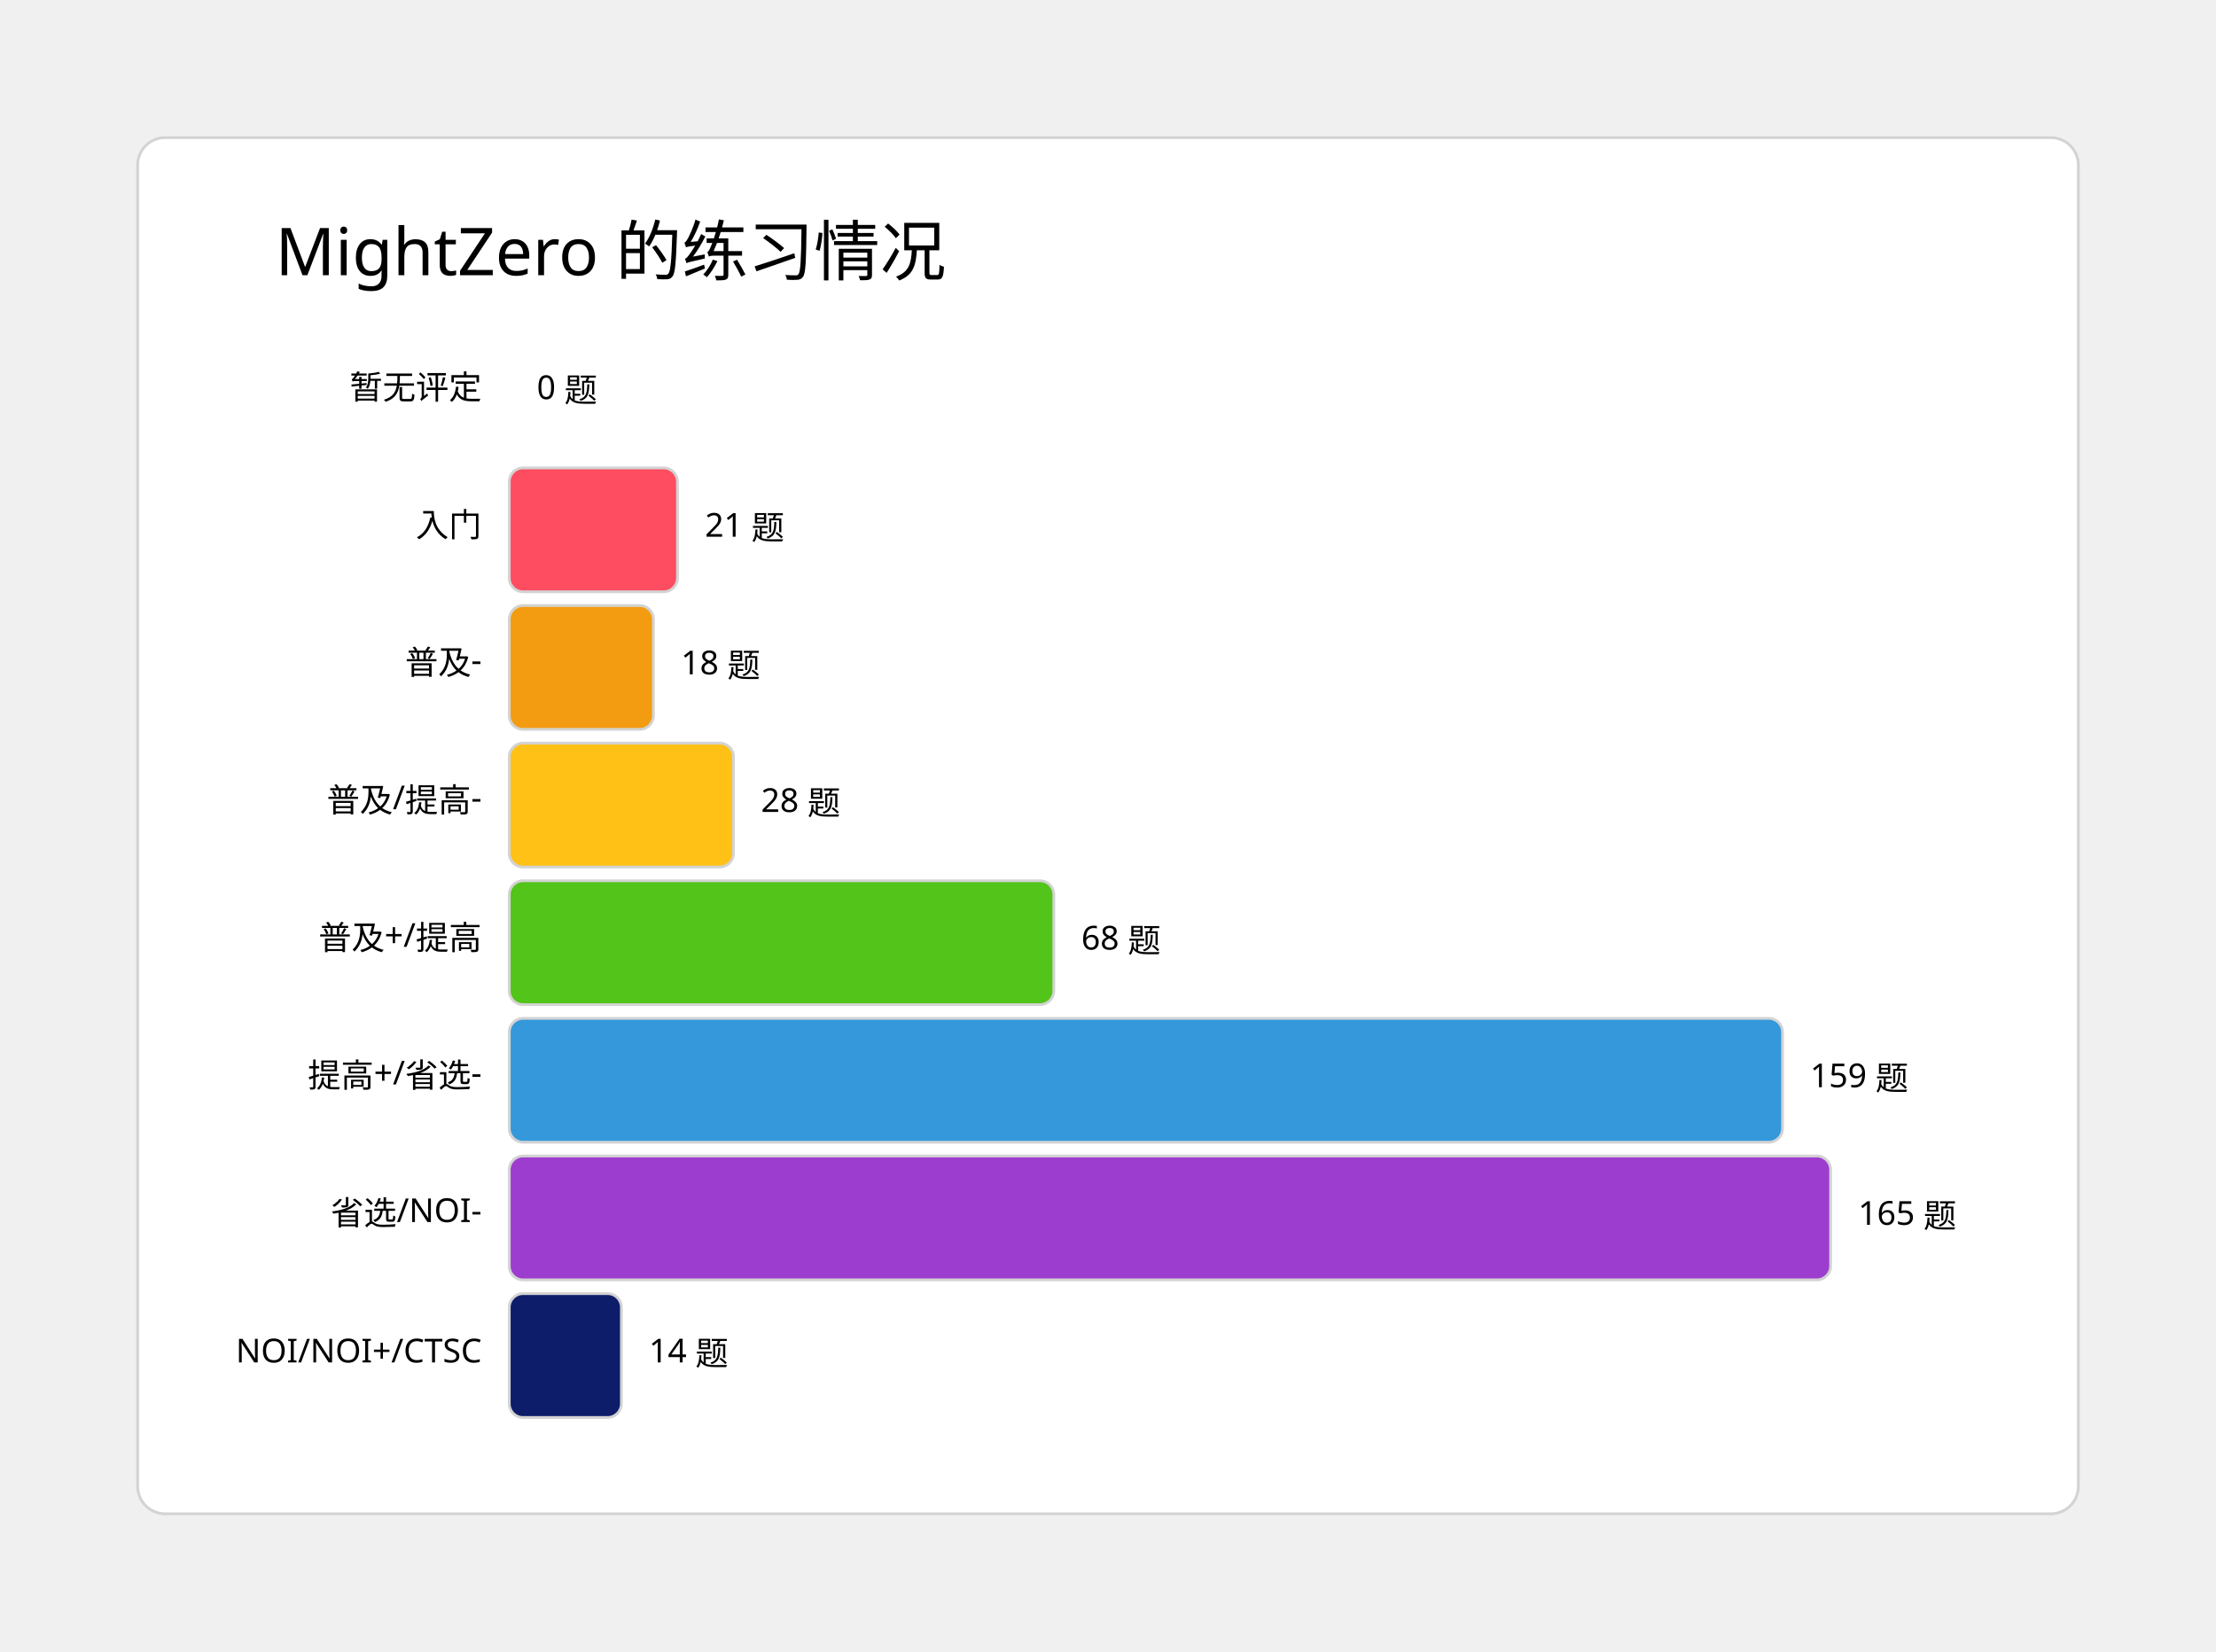
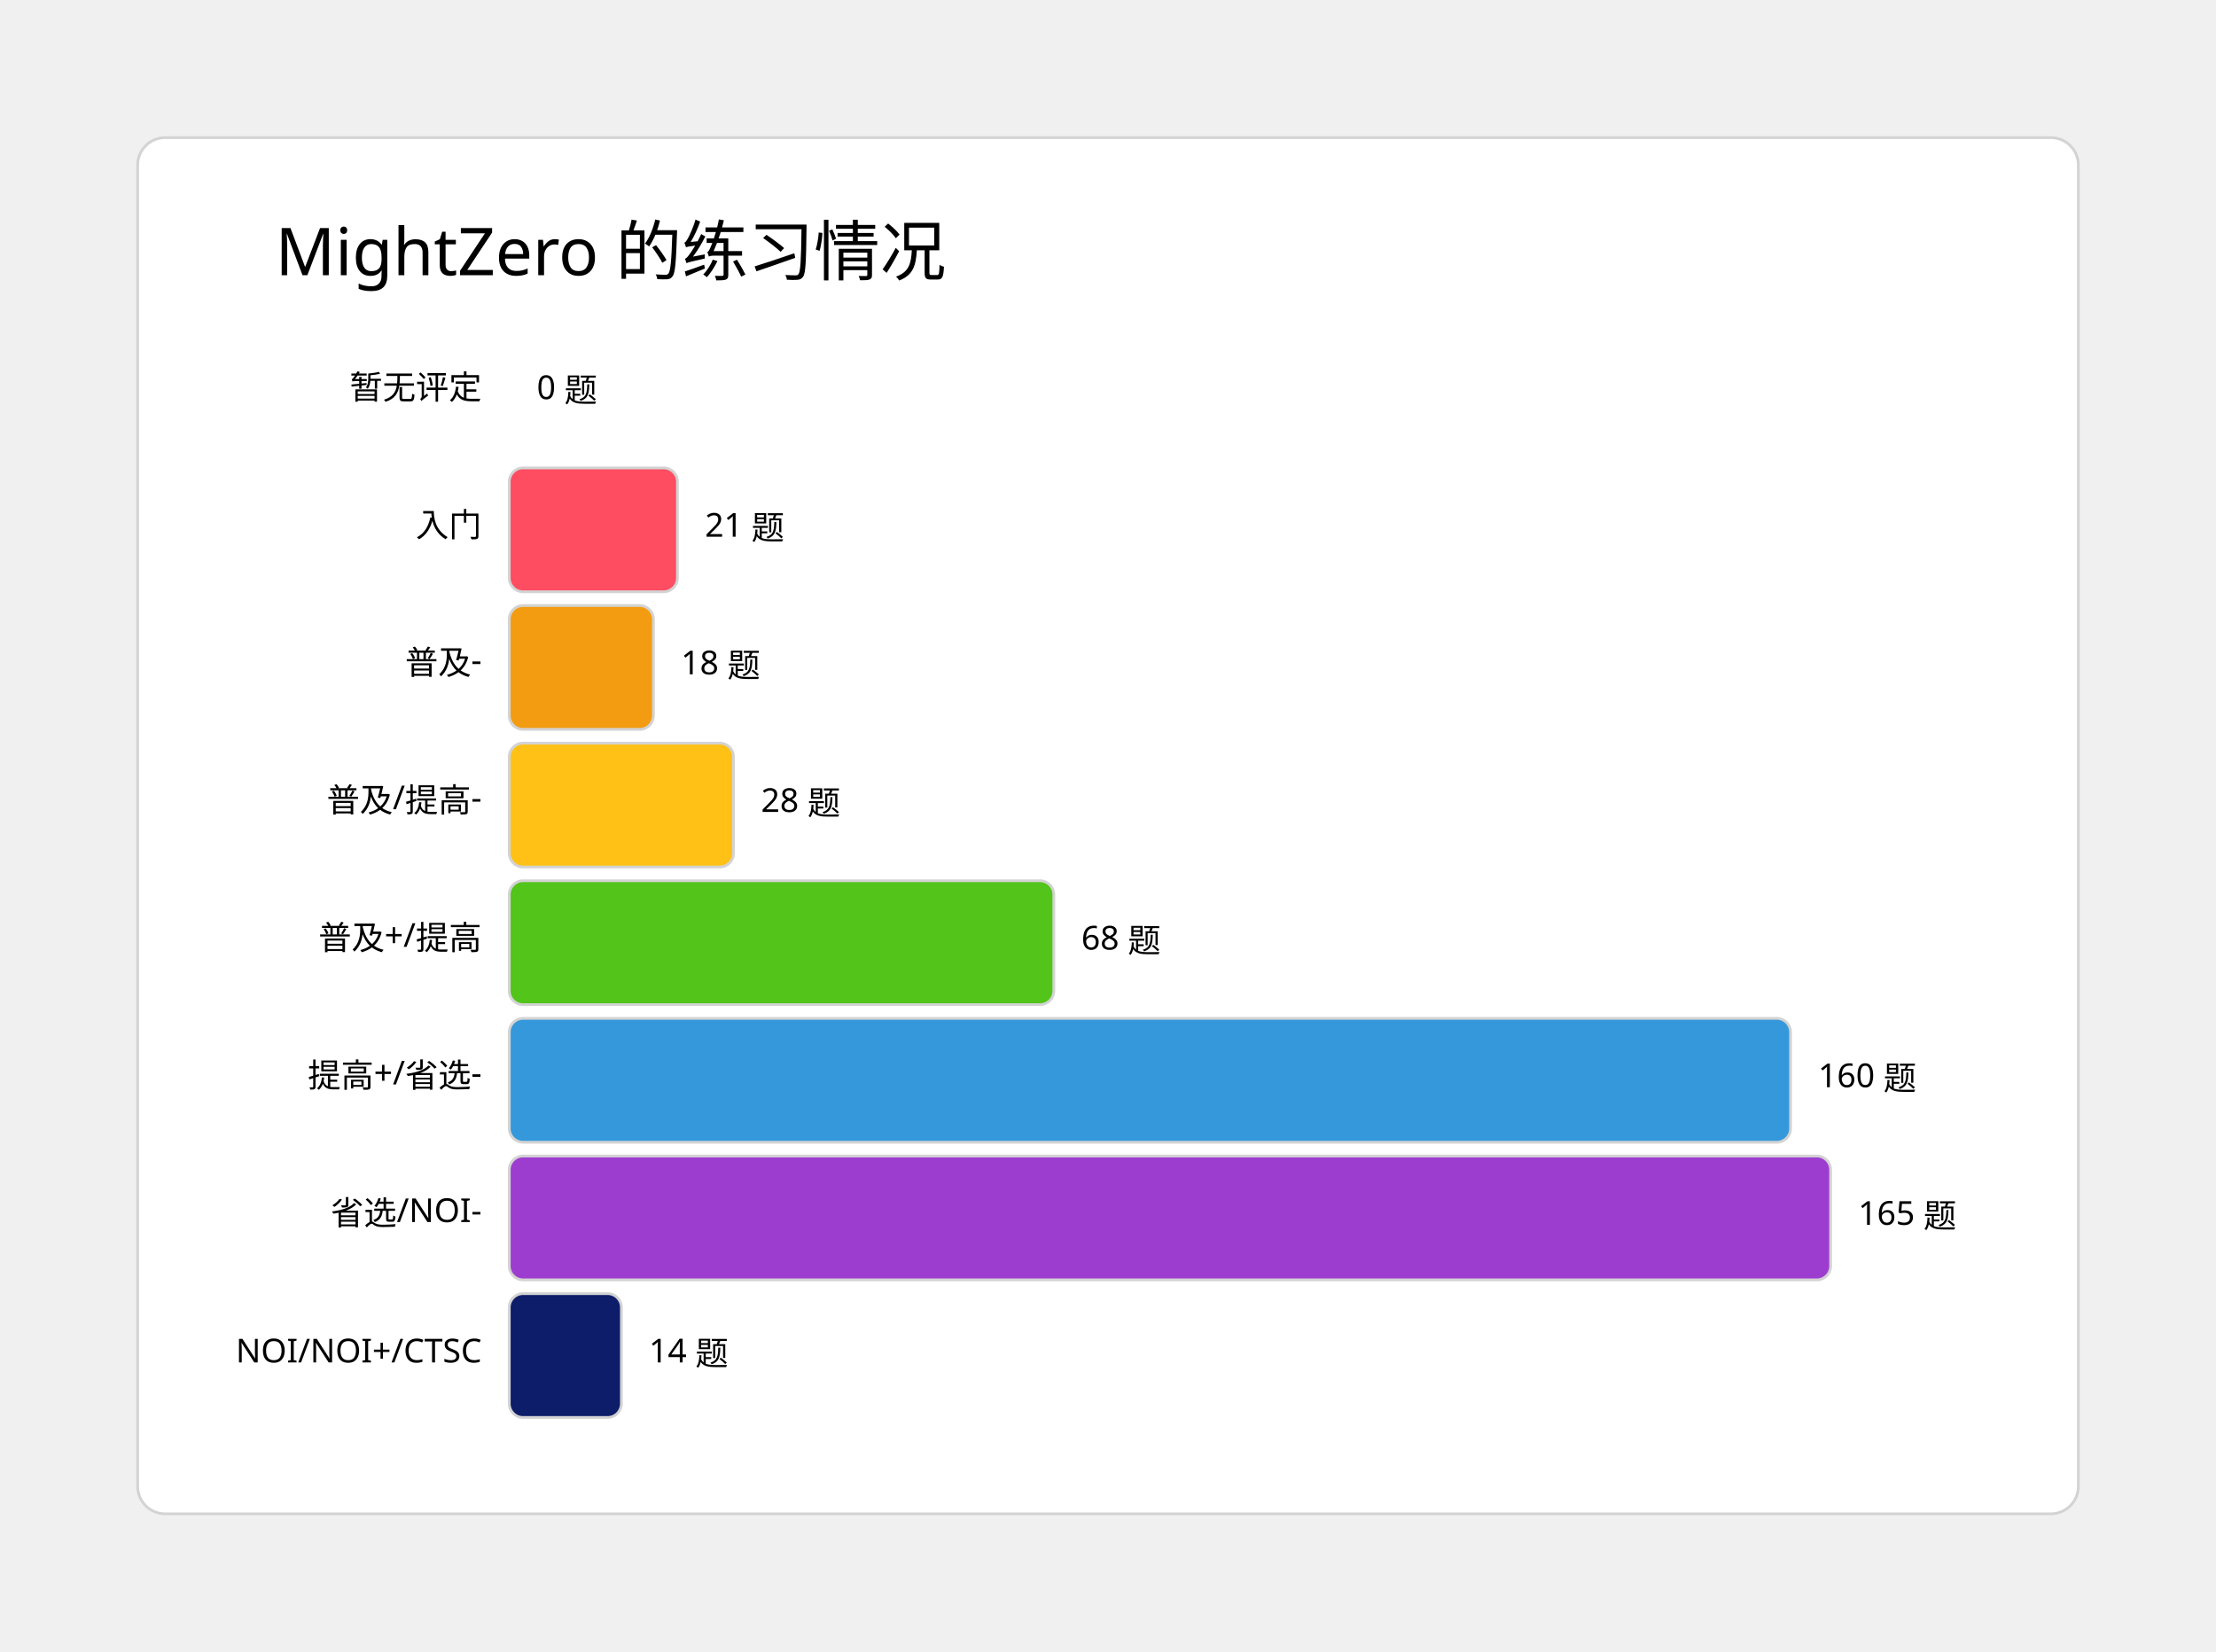
<svg xmlns="http://www.w3.org/2000/svg" baseProfile="tiny" height="600" version="1.2" width="805">
  <defs />
  <rect fill="white" height="500" rx="10" ry="10" stroke="lightgray" stroke-width="1" width="705" x="50" y="50" />
  <text font-family="SimHei" font-size="24" text-anchor="start" x="100" y="100">MightZero 的练习情况</text>
  <rect fill="#bfbfbf" height="45.0" rx="5" ry="5" stroke="lightgray" stroke-width="1" width="0.0" x="185" y="120.0" />
  <text font-family="SimHei" font-size="12" text-anchor="start" x="195.0" y="145.0">0 题</text>
  <text font-family="SimHei" font-size="12" text-anchor="end" x="175" y="145.0">暂无评定</text>
  <rect fill="#fe4c61" height="45.0" rx="5" ry="5" stroke="lightgray" stroke-width="1" width="61.091" x="185" y="170.0" />
  <text font-family="SimHei" font-size="12" text-anchor="start" x="256.091" y="195.0">21 题</text>
  <text font-family="SimHei" font-size="12" text-anchor="end" x="175" y="195.0">入门</text>
  <rect fill="#f39c11" height="45.0" rx="5" ry="5" stroke="lightgray" stroke-width="1" width="52.364" x="185" y="220.0" />
  <text font-family="SimHei" font-size="12" text-anchor="start" x="247.364" y="245.0">18 题</text>
  <text font-family="SimHei" font-size="12" text-anchor="end" x="175" y="245.0">普及-</text>
  <rect fill="#ffc116" height="45.0" rx="5" ry="5" stroke="lightgray" stroke-width="1" width="81.454" x="185" y="270.0" />
  <text font-family="SimHei" font-size="12" text-anchor="start" x="276.455" y="295.0">28 题</text>
  <text font-family="SimHei" font-size="12" text-anchor="end" x="175" y="295.0">普及/提高-</text>
  <rect fill="#52c41a" height="45.0" rx="5" ry="5" stroke="lightgray" stroke-width="1" width="197.818" x="185" y="320.0" />
  <text font-family="SimHei" font-size="12" text-anchor="start" x="392.818" y="345.0">68 题</text>
  <text font-family="SimHei" font-size="12" text-anchor="end" x="175" y="345.0">普及+/提高</text>
-   <rect fill="#3498db" height="45.0" rx="5" ry="5" stroke="lightgray" stroke-width="1" width="462.546" x="185" y="370.0" />
-   <text font-family="SimHei" font-size="12" text-anchor="start" x="657.545" y="395.0">159 题</text>
+   <rect fill="#3498db" height="45.0" rx="5" ry="5" stroke="lightgray" stroke-width="1" width="465.454" x="185" y="370.0" />
+   <text font-family="SimHei" font-size="12" text-anchor="start" x="660.455" y="395.0">160 题</text>
  <text font-family="SimHei" font-size="12" text-anchor="end" x="175" y="395.0">提高+/省选-</text>
  <rect fill="#9d3dcf" height="45.0" rx="5" ry="5" stroke="lightgray" stroke-width="1" width="480.0" x="185" y="420.0" />
  <text font-family="SimHei" font-size="12" text-anchor="start" x="675.0" y="445.0">165 题</text>
  <text font-family="SimHei" font-size="12" text-anchor="end" x="175" y="445.0">省选/NOI-</text>
  <rect fill="#0e1d69" height="45.0" rx="5" ry="5" stroke="lightgray" stroke-width="1" width="40.727" x="185" y="470.0" />
  <text font-family="SimHei" font-size="12" text-anchor="start" x="235.727" y="495.0">14 题</text>
  <text font-family="SimHei" font-size="12" text-anchor="end" x="175" y="495.0">NOI/NOI+/CTSC</text>
-   <text font-family="SimHei" font-size="14" opacity="0" text-anchor="start" x="-1000" y="-1000">生成时间: 2025-01-13 00:55:26</text>
+   <text font-family="SimHei" font-size="14" opacity="0" text-anchor="start" x="-1000" y="-1000">生成时间: 2025-01-13 12:48:38</text>
</svg>
